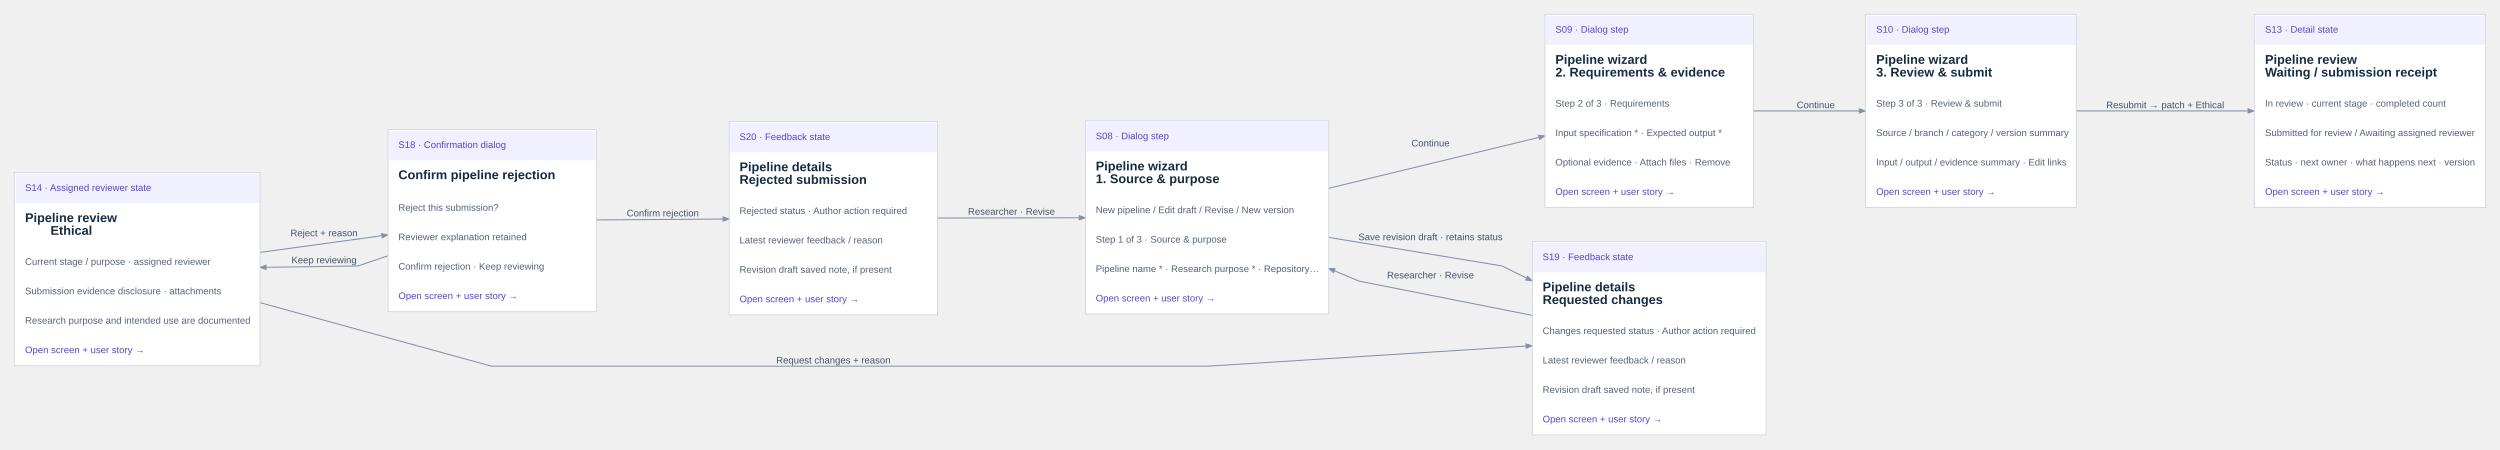
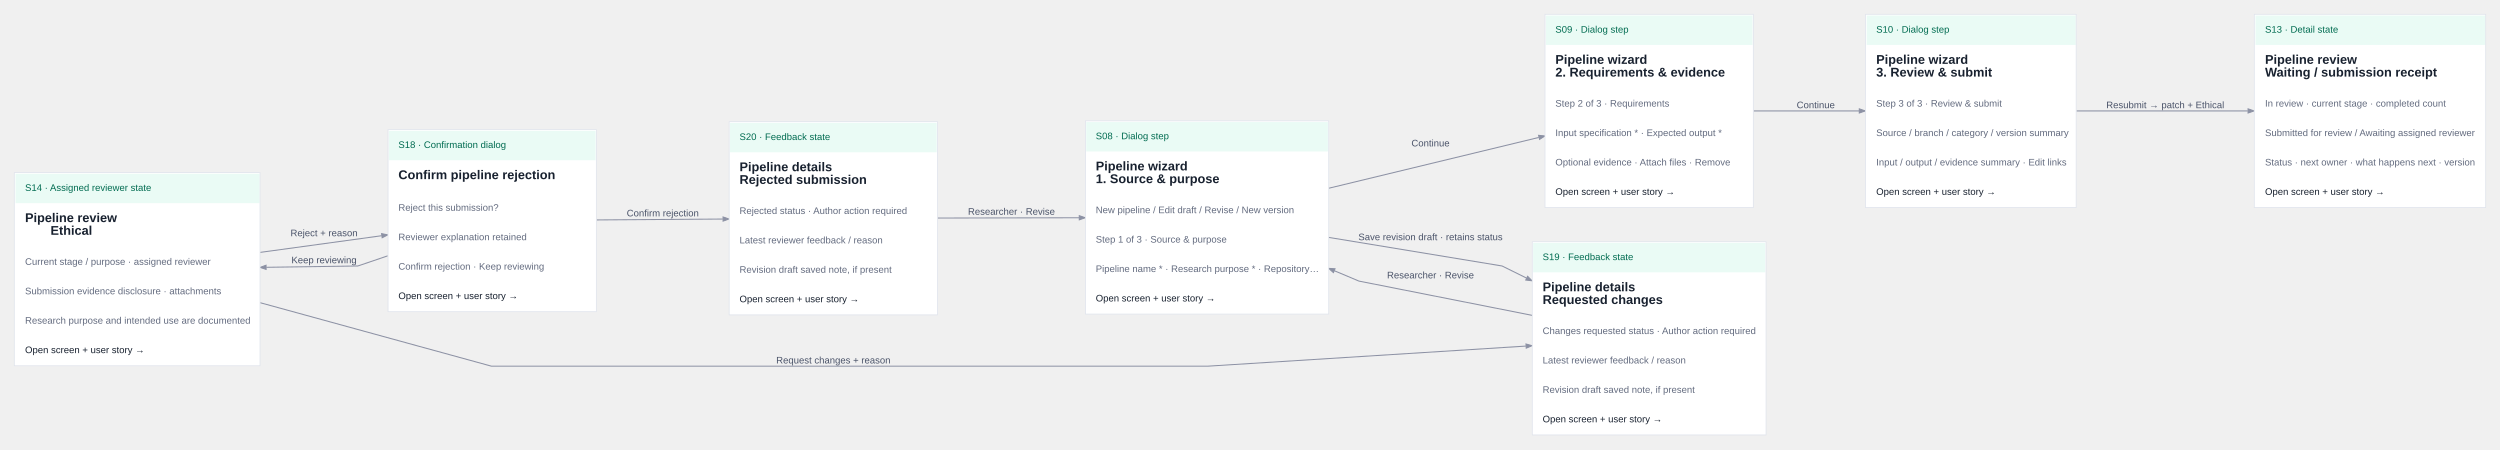
<svg xmlns="http://www.w3.org/2000/svg" xmlns:xlink="http://www.w3.org/1999/xlink" width="3144pt" height="565pt" viewBox="0.00 0.00 3144.00 565.00">
  <g id="graph0" class="graph" transform="scale(1 1) rotate(0) translate(18 547)">
    <g id="edge2" class="edge">
      <g id="a_edge2">
        <a xlink:title="Reject + reason">
-           <path fill="none" stroke="#8590a2" stroke-width="1.3" d="M309.09,-229.58C358.76,-236.39 413.49,-243.91 461.96,-250.56" />
-           <polygon fill="#8590a2" stroke="#8590a2" stroke-width="1.3" points="461.9,-253.2 469.68,-251.62 462.61,-248 461.9,-253.2" />
-         </a>
-       </g>
-       <text text-anchor="middle" x="389.5" y="-249.9" font-family="Arial" font-size="12.00" fill="#42526b">Reject + reason</text>
+           <path fill="none" stroke="#8c91a4" stroke-width="1.3" d="M309.09,-229.58C358.76,-236.39 413.49,-243.91 461.96,-250.56" />
+           <polygon fill="#8c91a4" stroke="#8c91a4" stroke-width="1.3" points="461.9,-253.2 469.68,-251.62 462.61,-248 461.9,-253.2" />
+         </a>
+       </g>
+       <text text-anchor="middle" x="389.5" y="-249.9" font-family="Arial" font-size="12.00" fill="#495268">Reject + reason</text>
    </g>
    <g id="edge1" class="edge">
      <g id="a_edge1">
        <a xlink:title="Request changes + reason">
-           <path fill="none" stroke="#8590a2" stroke-width="1.3" d="M309.09,-166.34C437.57,-131.08 600,-86.5 600,-86.5 600,-86.5 600,-86.5 1501,-86.5 1501,-86.5 1737.03,-101.41 1900.97,-111.77" />
-           <polygon fill="#8590a2" stroke="#8590a2" stroke-width="1.3" points="1901.07,-114.41 1908.72,-112.26 1901.4,-109.17 1901.07,-114.41" />
-         </a>
-       </g>
-       <text text-anchor="middle" x="1030" y="-89.9" font-family="Arial" font-size="12.00" fill="#42526b">Request changes + reason</text>
+           <path fill="none" stroke="#8c91a4" stroke-width="1.3" d="M309.09,-166.34C437.57,-131.08 600,-86.5 600,-86.5 600,-86.5 600,-86.5 1501,-86.5 1501,-86.5 1737.03,-101.41 1900.97,-111.77" />
+           <polygon fill="#8c91a4" stroke="#8c91a4" stroke-width="1.3" points="1901.07,-114.41 1908.72,-112.26 1901.4,-109.17 1901.07,-114.41" />
+         </a>
+       </g>
+       <text text-anchor="middle" x="1030" y="-89.9" font-family="Arial" font-size="12.00" fill="#495268">Request changes + reason</text>
    </g>
    <g id="edge3" class="edge">
      <g id="a_edge3">
        <a xlink:title="Keep reviewing">
-           <path fill="none" stroke="#8590a2" stroke-width="1.3" d="M469.7,-225.29C447.8,-217.86 432,-212.5 432,-212.5 432,-212.5 377.52,-211.71 316.92,-210.84" />
-           <polygon fill="#8590a2" stroke="#8590a2" stroke-width="1.3" points="316.65,-208.21 309.11,-210.72 316.57,-213.46 316.65,-208.21" />
-         </a>
-       </g>
-       <text text-anchor="middle" x="389.5" y="-215.9" font-family="Arial" font-size="12.00" fill="#42526b">Keep reviewing</text>
+           <path fill="none" stroke="#8c91a4" stroke-width="1.3" d="M469.7,-225.29C447.8,-217.86 432,-212.5 432,-212.5 432,-212.5 377.52,-211.71 316.92,-210.84" />
+           <polygon fill="#8c91a4" stroke="#8c91a4" stroke-width="1.3" points="316.65,-208.21 309.11,-210.72 316.57,-213.46 316.65,-208.21" />
+         </a>
+       </g>
+       <text text-anchor="middle" x="389.5" y="-215.9" font-family="Arial" font-size="12.00" fill="#495268">Keep reviewing</text>
    </g>
    <g id="edge4" class="edge">
      <g id="a_edge4">
        <a xlink:title="Confirm rejection">
-           <path fill="none" stroke="#8590a2" stroke-width="1.3" d="M732.14,-270.41C782.43,-270.77 840.03,-271.17 891.03,-271.53" />
-           <polygon fill="#8590a2" stroke="#8590a2" stroke-width="1.3" points="891.31,-274.16 898.83,-271.59 891.35,-268.91 891.31,-274.16" />
-         </a>
-       </g>
-       <text text-anchor="middle" x="815.5" y="-274.9" font-family="Arial" font-size="12.00" fill="#42526b">Confirm rejection</text>
+           <path fill="none" stroke="#8c91a4" stroke-width="1.3" d="M732.14,-270.41C782.43,-270.77 840.03,-271.17 891.03,-271.53" />
+           <polygon fill="#8c91a4" stroke="#8c91a4" stroke-width="1.3" points="891.31,-274.16 898.83,-271.59 891.35,-268.91 891.31,-274.16" />
+         </a>
+       </g>
+       <text text-anchor="middle" x="815.5" y="-274.9" font-family="Arial" font-size="12.00" fill="#495268">Confirm rejection</text>
    </g>
    <g id="edge5" class="edge">
      <g id="a_edge5">
        <a xlink:title="Researcher · Revise">
-           <path fill="none" stroke="#8590a2" stroke-width="1.3" d="M1908.78,-150.42C1807.58,-170.44 1691,-193.5 1691,-193.5 1691,-193.5 1678.58,-198.73 1660.08,-206.52" />
-           <polygon fill="#8590a2" stroke="#8590a2" stroke-width="1.3" points="1658.9,-204.17 1653.01,-209.5 1660.94,-209.01 1658.9,-204.17" />
-         </a>
-       </g>
-       <text text-anchor="middle" x="1781" y="-196.9" font-family="Arial" font-size="12.00" fill="#42526b">Researcher · Revise</text>
+           <path fill="none" stroke="#8c91a4" stroke-width="1.3" d="M1908.78,-150.42C1807.58,-170.44 1691,-193.5 1691,-193.5 1691,-193.5 1678.58,-198.73 1660.08,-206.52" />
+           <polygon fill="#8c91a4" stroke="#8c91a4" stroke-width="1.3" points="1658.9,-204.17 1653.01,-209.5 1660.94,-209.01 1658.9,-204.17" />
+         </a>
+       </g>
+       <text text-anchor="middle" x="1781" y="-196.9" font-family="Arial" font-size="12.00" fill="#495268">Researcher · Revise</text>
    </g>
    <g id="edge6" class="edge">
      <g id="a_edge6">
        <a xlink:title="Researcher · Revise">
-           <path fill="none" stroke="#8590a2" stroke-width="1.3" d="M1161.05,-272.78C1216.19,-272.9 1280.99,-273.03 1339.03,-273.16" />
-           <polygon fill="#8590a2" stroke="#8590a2" stroke-width="1.3" points="1339.29,-275.78 1346.8,-273.17 1339.3,-270.53 1339.29,-275.78" />
-         </a>
-       </g>
-       <text text-anchor="middle" x="1254" y="-276.9" font-family="Arial" font-size="12.00" fill="#42526b">Researcher · Revise</text>
+           <path fill="none" stroke="#8c91a4" stroke-width="1.3" d="M1161.05,-272.78C1216.19,-272.9 1280.99,-273.03 1339.03,-273.16" />
+           <polygon fill="#8c91a4" stroke="#8c91a4" stroke-width="1.3" points="1339.29,-275.78 1346.8,-273.17 1339.3,-270.53 1339.29,-275.78" />
+         </a>
+       </g>
+       <text text-anchor="middle" x="1254" y="-276.9" font-family="Arial" font-size="12.00" fill="#495268">Researcher · Revise</text>
    </g>
    <g id="edge7" class="edge">
      <g id="a_edge7">
        <a xlink:title="Save revision draft · retains status">
-           <path fill="none" stroke="#8590a2" stroke-width="1.3" d="M1653.09,-248.42C1755.15,-231.6 1871,-212.5 1871,-212.5 1871,-212.5 1883.36,-206.39 1901.67,-197.33" />
-           <polygon fill="#8590a2" stroke="#8590a2" stroke-width="1.3" points="1903.12,-199.54 1908.68,-193.87 1900.79,-194.84 1903.12,-199.54" />
-         </a>
-       </g>
-       <text text-anchor="middle" x="1781" y="-244.9" font-family="Arial" font-size="12.00" fill="#42526b">Save revision draft · retains status</text>
+           <path fill="none" stroke="#8c91a4" stroke-width="1.3" d="M1653.09,-248.42C1755.15,-231.6 1871,-212.5 1871,-212.5 1871,-212.5 1883.36,-206.39 1901.67,-197.33" />
+           <polygon fill="#8c91a4" stroke="#8c91a4" stroke-width="1.3" points="1903.12,-199.54 1908.68,-193.87 1900.79,-194.84 1903.12,-199.54" />
+         </a>
+       </g>
+       <text text-anchor="middle" x="1781" y="-244.9" font-family="Arial" font-size="12.00" fill="#495268">Save revision draft · retains status</text>
    </g>
    <g id="edge8" class="edge">
      <g id="a_edge8">
        <a xlink:title="Continue">
-           <path fill="none" stroke="#8590a2" stroke-width="1.3" d="M1653.12,-310.29C1735.66,-330.26 1836.92,-354.75 1917.14,-374.15" />
-           <polygon fill="#8590a2" stroke="#8590a2" stroke-width="1.3" points="1916.93,-376.8 1924.84,-376.02 1918.16,-371.7 1916.93,-376.8" />
-         </a>
-       </g>
-       <text text-anchor="middle" x="1781" y="-362.9" font-family="Arial" font-size="12.00" fill="#42526b">Continue</text>
+           <path fill="none" stroke="#8c91a4" stroke-width="1.3" d="M1653.12,-310.29C1735.66,-330.26 1836.92,-354.75 1917.14,-374.15" />
+           <polygon fill="#8c91a4" stroke="#8c91a4" stroke-width="1.3" points="1916.93,-376.8 1924.84,-376.02 1918.16,-371.7 1916.93,-376.8" />
+         </a>
+       </g>
+       <text text-anchor="middle" x="1781" y="-362.9" font-family="Arial" font-size="12.00" fill="#495268">Continue</text>
    </g>
    <g id="edge9" class="edge">
      <g id="a_edge9">
        <a xlink:title="Continue">
-           <path fill="none" stroke="#8590a2" stroke-width="1.3" d="M2187.12,-407.5C2229.59,-407.5 2276.91,-407.5 2320.03,-407.5" />
-           <polygon fill="#8590a2" stroke="#8590a2" stroke-width="1.3" points="2320.25,-410.13 2327.75,-407.5 2320.25,-404.88 2320.25,-410.13" />
-         </a>
-       </g>
-       <text text-anchor="middle" x="2265.5" y="-410.9" font-family="Arial" font-size="12.00" fill="#42526b">Continue</text>
+           <path fill="none" stroke="#8c91a4" stroke-width="1.3" d="M2187.12,-407.5C2229.59,-407.5 2276.91,-407.5 2320.03,-407.5" />
+           <polygon fill="#8c91a4" stroke="#8c91a4" stroke-width="1.3" points="2320.25,-410.13 2327.75,-407.5 2320.25,-404.88 2320.25,-410.13" />
+         </a>
+       </g>
+       <text text-anchor="middle" x="2265.5" y="-410.9" font-family="Arial" font-size="12.00" fill="#495268">Continue</text>
    </g>
    <g id="edge10" class="edge">
      <g id="a_edge10">
        <a xlink:title="Resubmit → patch + Ethical">
-           <path fill="none" stroke="#8590a2" stroke-width="1.3" d="M2593.2,-407.5C2659.36,-407.5 2739.9,-407.5 2808.77,-407.5" />
-           <polygon fill="#8590a2" stroke="#8590a2" stroke-width="1.3" points="2809.18,-410.13 2816.68,-407.5 2809.18,-404.88 2809.18,-410.13" />
-         </a>
-       </g>
-       <text text-anchor="middle" x="2705" y="-410.9" font-family="Arial" font-size="12.00" fill="#42526b">Resubmit → patch + Ethical</text>
+           <path fill="none" stroke="#8c91a4" stroke-width="1.3" d="M2593.2,-407.5C2659.36,-407.5 2739.9,-407.5 2808.77,-407.5" />
+           <polygon fill="#8c91a4" stroke="#8c91a4" stroke-width="1.3" points="2809.18,-410.13 2816.68,-407.5 2809.18,-404.88 2809.18,-410.13" />
+         </a>
+       </g>
+       <text text-anchor="middle" x="2705" y="-410.9" font-family="Arial" font-size="12.00" fill="#495268">Resubmit → patch + Ethical</text>
    </g>
    <g id="node-S14" class="node">
      <g id="a_node-S14">
        <a xlink:href="#screen=S14&amp;journey=F05" xlink:title="Pipeline review · Ethical">
          <polygon fill="white" stroke="transparent" points="0,-87 0,-330 309,-330 309,-87 0,-87" />
-           <polygon fill="#f1f0ff" stroke="transparent" points="1.5,-291.5 1.5,-328.5 308.5,-328.5 308.5,-291.5 1.5,-291.5" />
-           <text text-anchor="start" x="13.5" y="-306.9" font-family="Arial" font-size="12.00" fill="#5147cb">S14 · Assigned reviewer state</text>
-           <text text-anchor="start" x="13.5" y="-267.7" font-family="Arial" font-weight="bold" font-size="16.00" fill="#152b42">Pipeline review</text>
-           <text text-anchor="start" x="45.5" y="-251.7" font-family="Arial" font-weight="bold" font-size="16.00" fill="#152b42">Ethical</text>
-           <text text-anchor="start" x="13.5" y="-213.9" font-family="Arial" font-size="12.00" fill="#52617a">Current stage / purpose · assigned reviewer</text>
-           <text text-anchor="start" x="13.5" y="-176.9" font-family="Arial" font-size="12.00" fill="#52617a">Submission evidence disclosure · attachments</text>
-           <text text-anchor="start" x="13.5" y="-139.9" font-family="Arial" font-size="12.00" fill="#52617a">Research purpose and intended use are documented</text>
-           <text text-anchor="start" x="13.5" y="-102.9" font-family="Arial" font-size="12.00" fill="#5147cb">Open screen + user story →</text>
-           <polygon fill="none" stroke="#cbd2df" points="0,-87 0,-330 309,-330 309,-87 0,-87" />
+           <polygon fill="#eafbf5" stroke="transparent" points="1.5,-291.5 1.5,-328.5 308.5,-328.5 308.5,-291.5 1.5,-291.5" />
+           <text text-anchor="start" x="13.5" y="-306.9" font-family="Arial" font-size="12.00" fill="#006b50">S14 · Assigned reviewer state</text>
+           <text text-anchor="start" x="13.5" y="-267.7" font-family="Arial" font-weight="bold" font-size="16.00" fill="#18212f">Pipeline review</text>
+           <text text-anchor="start" x="45.5" y="-251.7" font-family="Arial" font-weight="bold" font-size="16.00" fill="#18212f">Ethical</text>
+           <text text-anchor="start" x="13.5" y="-213.9" font-family="Arial" font-size="12.00" fill="#626a7e">Current stage / purpose · assigned reviewer</text>
+           <text text-anchor="start" x="13.5" y="-176.9" font-family="Arial" font-size="12.00" fill="#626a7e">Submission evidence disclosure · attachments</text>
+           <text text-anchor="start" x="13.5" y="-139.9" font-family="Arial" font-size="12.00" fill="#626a7e">Research purpose and intended use are documented</text>
+           <text text-anchor="start" x="13.5" y="-102.9" font-family="Arial" font-size="12.00" fill="#18212f">Open screen + user story →</text>
+           <polygon fill="none" stroke="#e0e4ec" points="0,-87 0,-330 309,-330 309,-87 0,-87" />
        </a>
      </g>
    </g>
    <g id="node-S18" class="node">
      <g id="a_node-S18">
        <a xlink:href="#screen=S18&amp;journey=F05" xlink:title="Confirm pipeline rejection">
          <polygon fill="white" stroke="transparent" points="470,-155 470,-384 732,-384 732,-155 470,-155" />
-           <polygon fill="#f1f0ff" stroke="transparent" points="471,-345.5 471,-382.5 731,-382.5 731,-345.5 471,-345.5" />
-           <text text-anchor="start" x="483" y="-360.9" font-family="Arial" font-size="12.00" fill="#5147cb">S18 · Confirmation dialog</text>
-           <text text-anchor="start" x="483" y="-321.7" font-family="Arial" font-weight="bold" font-size="16.00" fill="#152b42">Confirm pipeline rejection</text>
-           <text text-anchor="start" x="483" y="-281.9" font-family="Arial" font-size="12.00" fill="#52617a">Reject this submission?</text>
-           <text text-anchor="start" x="483" y="-244.9" font-family="Arial" font-size="12.00" fill="#52617a">Reviewer explanation retained</text>
-           <text text-anchor="start" x="483" y="-207.9" font-family="Arial" font-size="12.00" fill="#52617a">Confirm rejection · Keep reviewing</text>
-           <text text-anchor="start" x="483" y="-170.9" font-family="Arial" font-size="12.00" fill="#5147cb">Open screen + user story →</text>
-           <polygon fill="none" stroke="#cbd2df" points="470,-155 470,-384 732,-384 732,-155 470,-155" />
+           <polygon fill="#eafbf5" stroke="transparent" points="471,-345.5 471,-382.5 731,-382.5 731,-345.5 471,-345.5" />
+           <text text-anchor="start" x="483" y="-360.9" font-family="Arial" font-size="12.00" fill="#006b50">S18 · Confirmation dialog</text>
+           <text text-anchor="start" x="483" y="-321.7" font-family="Arial" font-weight="bold" font-size="16.00" fill="#18212f">Confirm pipeline rejection</text>
+           <text text-anchor="start" x="483" y="-281.9" font-family="Arial" font-size="12.00" fill="#626a7e">Reject this submission?</text>
+           <text text-anchor="start" x="483" y="-244.9" font-family="Arial" font-size="12.00" fill="#626a7e">Reviewer explanation retained</text>
+           <text text-anchor="start" x="483" y="-207.9" font-family="Arial" font-size="12.00" fill="#626a7e">Confirm rejection · Keep reviewing</text>
+           <text text-anchor="start" x="483" y="-170.9" font-family="Arial" font-size="12.00" fill="#18212f">Open screen + user story →</text>
+           <polygon fill="none" stroke="#e0e4ec" points="470,-155 470,-384 732,-384 732,-155 470,-155" />
        </a>
      </g>
    </g>
    <g id="node-S19" class="node">
      <g id="a_node-S19">
        <a xlink:href="#screen=S19&amp;journey=F05" xlink:title="Pipeline details · Requested changes">
          <polygon fill="white" stroke="transparent" points="1909,0 1909,-243 2203,-243 2203,0 1909,0" />
-           <polygon fill="#f1f0ff" stroke="transparent" points="1910,-204.5 1910,-241.5 2202,-241.5 2202,-204.5 1910,-204.5" />
-           <text text-anchor="start" x="1922" y="-219.9" font-family="Arial" font-size="12.00" fill="#5147cb">S19 · Feedback state</text>
-           <text text-anchor="start" x="1922" y="-180.7" font-family="Arial" font-weight="bold" font-size="16.00" fill="#152b42">Pipeline details</text>
-           <text text-anchor="start" x="1922" y="-164.7" font-family="Arial" font-weight="bold" font-size="16.00" fill="#152b42">Requested changes</text>
-           <text text-anchor="start" x="1922" y="-126.9" font-family="Arial" font-size="12.00" fill="#52617a">Changes requested status · Author action required</text>
-           <text text-anchor="start" x="1922" y="-89.9" font-family="Arial" font-size="12.00" fill="#52617a">Latest reviewer feedback / reason</text>
-           <text text-anchor="start" x="1922" y="-52.9" font-family="Arial" font-size="12.00" fill="#52617a">Revision draft saved note, if present</text>
-           <text text-anchor="start" x="1922" y="-15.9" font-family="Arial" font-size="12.00" fill="#5147cb">Open screen + user story →</text>
-           <polygon fill="none" stroke="#cbd2df" points="1909,0 1909,-243 2203,-243 2203,0 1909,0" />
+           <polygon fill="#eafbf5" stroke="transparent" points="1910,-204.5 1910,-241.5 2202,-241.5 2202,-204.5 1910,-204.5" />
+           <text text-anchor="start" x="1922" y="-219.9" font-family="Arial" font-size="12.00" fill="#006b50">S19 · Feedback state</text>
+           <text text-anchor="start" x="1922" y="-180.7" font-family="Arial" font-weight="bold" font-size="16.00" fill="#18212f">Pipeline details</text>
+           <text text-anchor="start" x="1922" y="-164.7" font-family="Arial" font-weight="bold" font-size="16.00" fill="#18212f">Requested changes</text>
+           <text text-anchor="start" x="1922" y="-126.9" font-family="Arial" font-size="12.00" fill="#626a7e">Changes requested status · Author action required</text>
+           <text text-anchor="start" x="1922" y="-89.9" font-family="Arial" font-size="12.00" fill="#626a7e">Latest reviewer feedback / reason</text>
+           <text text-anchor="start" x="1922" y="-52.9" font-family="Arial" font-size="12.00" fill="#626a7e">Revision draft saved note, if present</text>
+           <text text-anchor="start" x="1922" y="-15.9" font-family="Arial" font-size="12.00" fill="#18212f">Open screen + user story →</text>
+           <polygon fill="none" stroke="#e0e4ec" points="1909,0 1909,-243 2203,-243 2203,0 1909,0" />
        </a>
      </g>
    </g>
    <g id="node-S20" class="node">
      <g id="a_node-S20">
        <a xlink:href="#screen=S20&amp;journey=F05" xlink:title="Pipeline details · Rejected submission">
          <polygon fill="white" stroke="transparent" points="899,-151 899,-394 1161,-394 1161,-151 899,-151" />
-           <polygon fill="#f1f0ff" stroke="transparent" points="900,-355.5 900,-392.5 1160,-392.5 1160,-355.5 900,-355.5" />
-           <text text-anchor="start" x="912" y="-370.9" font-family="Arial" font-size="12.00" fill="#5147cb">S20 · Feedback state</text>
-           <text text-anchor="start" x="912" y="-331.7" font-family="Arial" font-weight="bold" font-size="16.00" fill="#152b42">Pipeline details</text>
-           <text text-anchor="start" x="912" y="-315.7" font-family="Arial" font-weight="bold" font-size="16.00" fill="#152b42">Rejected submission</text>
-           <text text-anchor="start" x="912" y="-277.9" font-family="Arial" font-size="12.00" fill="#52617a">Rejected status · Author action required</text>
-           <text text-anchor="start" x="912" y="-240.9" font-family="Arial" font-size="12.00" fill="#52617a">Latest reviewer feedback / reason</text>
-           <text text-anchor="start" x="912" y="-203.9" font-family="Arial" font-size="12.00" fill="#52617a">Revision draft saved note, if present</text>
-           <text text-anchor="start" x="912" y="-166.9" font-family="Arial" font-size="12.00" fill="#5147cb">Open screen + user story →</text>
-           <polygon fill="none" stroke="#cbd2df" points="899,-151 899,-394 1161,-394 1161,-151 899,-151" />
+           <polygon fill="#eafbf5" stroke="transparent" points="900,-355.5 900,-392.5 1160,-392.5 1160,-355.5 900,-355.5" />
+           <text text-anchor="start" x="912" y="-370.9" font-family="Arial" font-size="12.00" fill="#006b50">S20 · Feedback state</text>
+           <text text-anchor="start" x="912" y="-331.7" font-family="Arial" font-weight="bold" font-size="16.00" fill="#18212f">Pipeline details</text>
+           <text text-anchor="start" x="912" y="-315.7" font-family="Arial" font-weight="bold" font-size="16.00" fill="#18212f">Rejected submission</text>
+           <text text-anchor="start" x="912" y="-277.9" font-family="Arial" font-size="12.00" fill="#626a7e">Rejected status · Author action required</text>
+           <text text-anchor="start" x="912" y="-240.9" font-family="Arial" font-size="12.00" fill="#626a7e">Latest reviewer feedback / reason</text>
+           <text text-anchor="start" x="912" y="-203.9" font-family="Arial" font-size="12.00" fill="#626a7e">Revision draft saved note, if present</text>
+           <text text-anchor="start" x="912" y="-166.9" font-family="Arial" font-size="12.00" fill="#18212f">Open screen + user story →</text>
+           <polygon fill="none" stroke="#e0e4ec" points="899,-151 899,-394 1161,-394 1161,-151 899,-151" />
        </a>
      </g>
    </g>
    <g id="node-S08" class="node">
      <g id="a_node-S08">
        <a xlink:href="#screen=S08&amp;journey=F05" xlink:title="Pipeline wizard · 1. Source &amp; purpose">
          <polygon fill="white" stroke="transparent" points="1347,-152 1347,-395 1653,-395 1653,-152 1347,-152" />
-           <polygon fill="#f1f0ff" stroke="transparent" points="1348,-356.5 1348,-393.5 1652,-393.5 1652,-356.5 1348,-356.5" />
-           <text text-anchor="start" x="1360" y="-371.9" font-family="Arial" font-size="12.00" fill="#5147cb">S08 · Dialog step</text>
-           <text text-anchor="start" x="1360" y="-332.7" font-family="Arial" font-weight="bold" font-size="16.00" fill="#152b42">Pipeline wizard</text>
-           <text text-anchor="start" x="1360" y="-316.7" font-family="Arial" font-weight="bold" font-size="16.00" fill="#152b42">1. Source &amp; purpose</text>
-           <text text-anchor="start" x="1360" y="-278.9" font-family="Arial" font-size="12.00" fill="#52617a">New pipeline / Edit draft / Revise / New version</text>
-           <text text-anchor="start" x="1360" y="-241.9" font-family="Arial" font-size="12.00" fill="#52617a">Step 1 of 3 · Source &amp; purpose</text>
-           <text text-anchor="start" x="1360" y="-204.9" font-family="Arial" font-size="12.00" fill="#52617a">Pipeline name * · Research purpose * · Repository…</text>
-           <text text-anchor="start" x="1360" y="-167.9" font-family="Arial" font-size="12.00" fill="#5147cb">Open screen + user story →</text>
-           <polygon fill="none" stroke="#cbd2df" points="1347,-152 1347,-395 1653,-395 1653,-152 1347,-152" />
+           <polygon fill="#eafbf5" stroke="transparent" points="1348,-356.5 1348,-393.5 1652,-393.5 1652,-356.5 1348,-356.5" />
+           <text text-anchor="start" x="1360" y="-371.9" font-family="Arial" font-size="12.00" fill="#006b50">S08 · Dialog step</text>
+           <text text-anchor="start" x="1360" y="-332.7" font-family="Arial" font-weight="bold" font-size="16.00" fill="#18212f">Pipeline wizard</text>
+           <text text-anchor="start" x="1360" y="-316.7" font-family="Arial" font-weight="bold" font-size="16.00" fill="#18212f">1. Source &amp; purpose</text>
+           <text text-anchor="start" x="1360" y="-278.9" font-family="Arial" font-size="12.00" fill="#626a7e">New pipeline / Edit draft / Revise / New version</text>
+           <text text-anchor="start" x="1360" y="-241.9" font-family="Arial" font-size="12.00" fill="#626a7e">Step 1 of 3 · Source &amp; purpose</text>
+           <text text-anchor="start" x="1360" y="-204.9" font-family="Arial" font-size="12.00" fill="#626a7e">Pipeline name * · Research purpose * · Repository…</text>
+           <text text-anchor="start" x="1360" y="-167.9" font-family="Arial" font-size="12.00" fill="#18212f">Open screen + user story →</text>
+           <polygon fill="none" stroke="#e0e4ec" points="1347,-152 1347,-395 1653,-395 1653,-152 1347,-152" />
        </a>
      </g>
    </g>
    <g id="node-S09" class="node">
      <g id="a_node-S09">
        <a xlink:href="#screen=S09&amp;journey=F05" xlink:title="Pipeline wizard · 2. Requirements &amp; evidence">
          <polygon fill="white" stroke="transparent" points="1925,-286 1925,-529 2187,-529 2187,-286 1925,-286" />
-           <polygon fill="#f1f0ff" stroke="transparent" points="1926,-490.5 1926,-527.5 2186,-527.5 2186,-490.5 1926,-490.5" />
-           <text text-anchor="start" x="1938" y="-505.9" font-family="Arial" font-size="12.00" fill="#5147cb">S09 · Dialog step</text>
-           <text text-anchor="start" x="1938" y="-466.7" font-family="Arial" font-weight="bold" font-size="16.00" fill="#152b42">Pipeline wizard</text>
-           <text text-anchor="start" x="1938" y="-450.7" font-family="Arial" font-weight="bold" font-size="16.00" fill="#152b42">2. Requirements &amp; evidence</text>
-           <text text-anchor="start" x="1938" y="-412.9" font-family="Arial" font-size="12.00" fill="#52617a">Step 2 of 3 · Requirements</text>
-           <text text-anchor="start" x="1938" y="-375.9" font-family="Arial" font-size="12.00" fill="#52617a">Input specification * · Expected output *</text>
-           <text text-anchor="start" x="1938" y="-338.9" font-family="Arial" font-size="12.00" fill="#52617a">Optional evidence · Attach files · Remove</text>
-           <text text-anchor="start" x="1938" y="-301.9" font-family="Arial" font-size="12.00" fill="#5147cb">Open screen + user story →</text>
-           <polygon fill="none" stroke="#cbd2df" points="1925,-286 1925,-529 2187,-529 2187,-286 1925,-286" />
+           <polygon fill="#eafbf5" stroke="transparent" points="1926,-490.5 1926,-527.5 2186,-527.5 2186,-490.5 1926,-490.5" />
+           <text text-anchor="start" x="1938" y="-505.9" font-family="Arial" font-size="12.00" fill="#006b50">S09 · Dialog step</text>
+           <text text-anchor="start" x="1938" y="-466.7" font-family="Arial" font-weight="bold" font-size="16.00" fill="#18212f">Pipeline wizard</text>
+           <text text-anchor="start" x="1938" y="-450.7" font-family="Arial" font-weight="bold" font-size="16.00" fill="#18212f">2. Requirements &amp; evidence</text>
+           <text text-anchor="start" x="1938" y="-412.9" font-family="Arial" font-size="12.00" fill="#626a7e">Step 2 of 3 · Requirements</text>
+           <text text-anchor="start" x="1938" y="-375.9" font-family="Arial" font-size="12.00" fill="#626a7e">Input specification * · Expected output *</text>
+           <text text-anchor="start" x="1938" y="-338.9" font-family="Arial" font-size="12.00" fill="#626a7e">Optional evidence · Attach files · Remove</text>
+           <text text-anchor="start" x="1938" y="-301.9" font-family="Arial" font-size="12.00" fill="#18212f">Open screen + user story →</text>
+           <polygon fill="none" stroke="#e0e4ec" points="1925,-286 1925,-529 2187,-529 2187,-286 1925,-286" />
        </a>
      </g>
    </g>
    <g id="node-S10" class="node">
      <g id="a_node-S10">
        <a xlink:href="#screen=S10&amp;journey=F05" xlink:title="Pipeline wizard · 3. Review &amp; submit">
          <polygon fill="white" stroke="transparent" points="2328,-286 2328,-529 2593,-529 2593,-286 2328,-286" />
-           <polygon fill="#f1f0ff" stroke="transparent" points="2329.5,-490.5 2329.5,-527.5 2592.5,-527.5 2592.5,-490.5 2329.5,-490.5" />
-           <text text-anchor="start" x="2341.5" y="-505.9" font-family="Arial" font-size="12.00" fill="#5147cb">S10 · Dialog step</text>
-           <text text-anchor="start" x="2341.5" y="-466.7" font-family="Arial" font-weight="bold" font-size="16.00" fill="#152b42">Pipeline wizard</text>
-           <text text-anchor="start" x="2341.5" y="-450.7" font-family="Arial" font-weight="bold" font-size="16.00" fill="#152b42">3. Review &amp; submit</text>
-           <text text-anchor="start" x="2341.5" y="-412.9" font-family="Arial" font-size="12.00" fill="#52617a">Step 3 of 3 · Review &amp; submit</text>
-           <text text-anchor="start" x="2341.5" y="-375.9" font-family="Arial" font-size="12.00" fill="#52617a">Source / branch / category / version summary</text>
-           <text text-anchor="start" x="2341.5" y="-338.9" font-family="Arial" font-size="12.00" fill="#52617a">Input / output / evidence summary · Edit links</text>
-           <text text-anchor="start" x="2341.5" y="-301.9" font-family="Arial" font-size="12.00" fill="#5147cb">Open screen + user story →</text>
-           <polygon fill="none" stroke="#cbd2df" points="2328,-286 2328,-529 2593,-529 2593,-286 2328,-286" />
+           <polygon fill="#eafbf5" stroke="transparent" points="2329.5,-490.5 2329.5,-527.5 2592.5,-527.5 2592.5,-490.5 2329.5,-490.5" />
+           <text text-anchor="start" x="2341.5" y="-505.9" font-family="Arial" font-size="12.00" fill="#006b50">S10 · Dialog step</text>
+           <text text-anchor="start" x="2341.5" y="-466.7" font-family="Arial" font-weight="bold" font-size="16.00" fill="#18212f">Pipeline wizard</text>
+           <text text-anchor="start" x="2341.5" y="-450.7" font-family="Arial" font-weight="bold" font-size="16.00" fill="#18212f">3. Review &amp; submit</text>
+           <text text-anchor="start" x="2341.5" y="-412.9" font-family="Arial" font-size="12.00" fill="#626a7e">Step 3 of 3 · Review &amp; submit</text>
+           <text text-anchor="start" x="2341.5" y="-375.9" font-family="Arial" font-size="12.00" fill="#626a7e">Source / branch / category / version summary</text>
+           <text text-anchor="start" x="2341.5" y="-338.9" font-family="Arial" font-size="12.00" fill="#626a7e">Input / output / evidence summary · Edit links</text>
+           <text text-anchor="start" x="2341.5" y="-301.9" font-family="Arial" font-size="12.00" fill="#18212f">Open screen + user story →</text>
+           <polygon fill="none" stroke="#e0e4ec" points="2328,-286 2328,-529 2593,-529 2593,-286 2328,-286" />
        </a>
      </g>
    </g>
    <g id="node-S13" class="node">
      <g id="a_node-S13">
        <a xlink:href="#screen=S13&amp;journey=F05" xlink:title="Pipeline review · Waiting / submission receipt">
          <polygon fill="white" stroke="transparent" points="2817,-286 2817,-529 3108,-529 3108,-286 2817,-286" />
-           <polygon fill="#f1f0ff" stroke="transparent" points="2818.5,-490.5 2818.5,-527.5 3107.5,-527.5 3107.5,-490.5 2818.5,-490.5" />
-           <text text-anchor="start" x="2830.5" y="-505.9" font-family="Arial" font-size="12.00" fill="#5147cb">S13 · Detail state</text>
-           <text text-anchor="start" x="2830.5" y="-466.7" font-family="Arial" font-weight="bold" font-size="16.00" fill="#152b42">Pipeline review</text>
-           <text text-anchor="start" x="2830.5" y="-450.7" font-family="Arial" font-weight="bold" font-size="16.00" fill="#152b42">Waiting / submission receipt</text>
-           <text text-anchor="start" x="2830.5" y="-412.9" font-family="Arial" font-size="12.00" fill="#52617a">In review · current stage · completed count</text>
-           <text text-anchor="start" x="2830.5" y="-375.9" font-family="Arial" font-size="12.00" fill="#52617a">Submitted for review / Awaiting assigned reviewer</text>
-           <text text-anchor="start" x="2830.5" y="-338.9" font-family="Arial" font-size="12.00" fill="#52617a">Status · next owner · what happens next · version</text>
-           <text text-anchor="start" x="2830.5" y="-301.9" font-family="Arial" font-size="12.00" fill="#5147cb">Open screen + user story →</text>
-           <polygon fill="none" stroke="#cbd2df" points="2817,-286 2817,-529 3108,-529 3108,-286 2817,-286" />
+           <polygon fill="#eafbf5" stroke="transparent" points="2818.5,-490.5 2818.5,-527.5 3107.5,-527.5 3107.5,-490.5 2818.5,-490.5" />
+           <text text-anchor="start" x="2830.5" y="-505.9" font-family="Arial" font-size="12.00" fill="#006b50">S13 · Detail state</text>
+           <text text-anchor="start" x="2830.5" y="-466.7" font-family="Arial" font-weight="bold" font-size="16.00" fill="#18212f">Pipeline review</text>
+           <text text-anchor="start" x="2830.5" y="-450.7" font-family="Arial" font-weight="bold" font-size="16.00" fill="#18212f">Waiting / submission receipt</text>
+           <text text-anchor="start" x="2830.5" y="-412.9" font-family="Arial" font-size="12.00" fill="#626a7e">In review · current stage · completed count</text>
+           <text text-anchor="start" x="2830.5" y="-375.9" font-family="Arial" font-size="12.00" fill="#626a7e">Submitted for review / Awaiting assigned reviewer</text>
+           <text text-anchor="start" x="2830.5" y="-338.9" font-family="Arial" font-size="12.00" fill="#626a7e">Status · next owner · what happens next · version</text>
+           <text text-anchor="start" x="2830.5" y="-301.9" font-family="Arial" font-size="12.00" fill="#18212f">Open screen + user story →</text>
+           <polygon fill="none" stroke="#e0e4ec" points="2817,-286 2817,-529 3108,-529 3108,-286 2817,-286" />
        </a>
      </g>
    </g>
  </g>
</svg>
